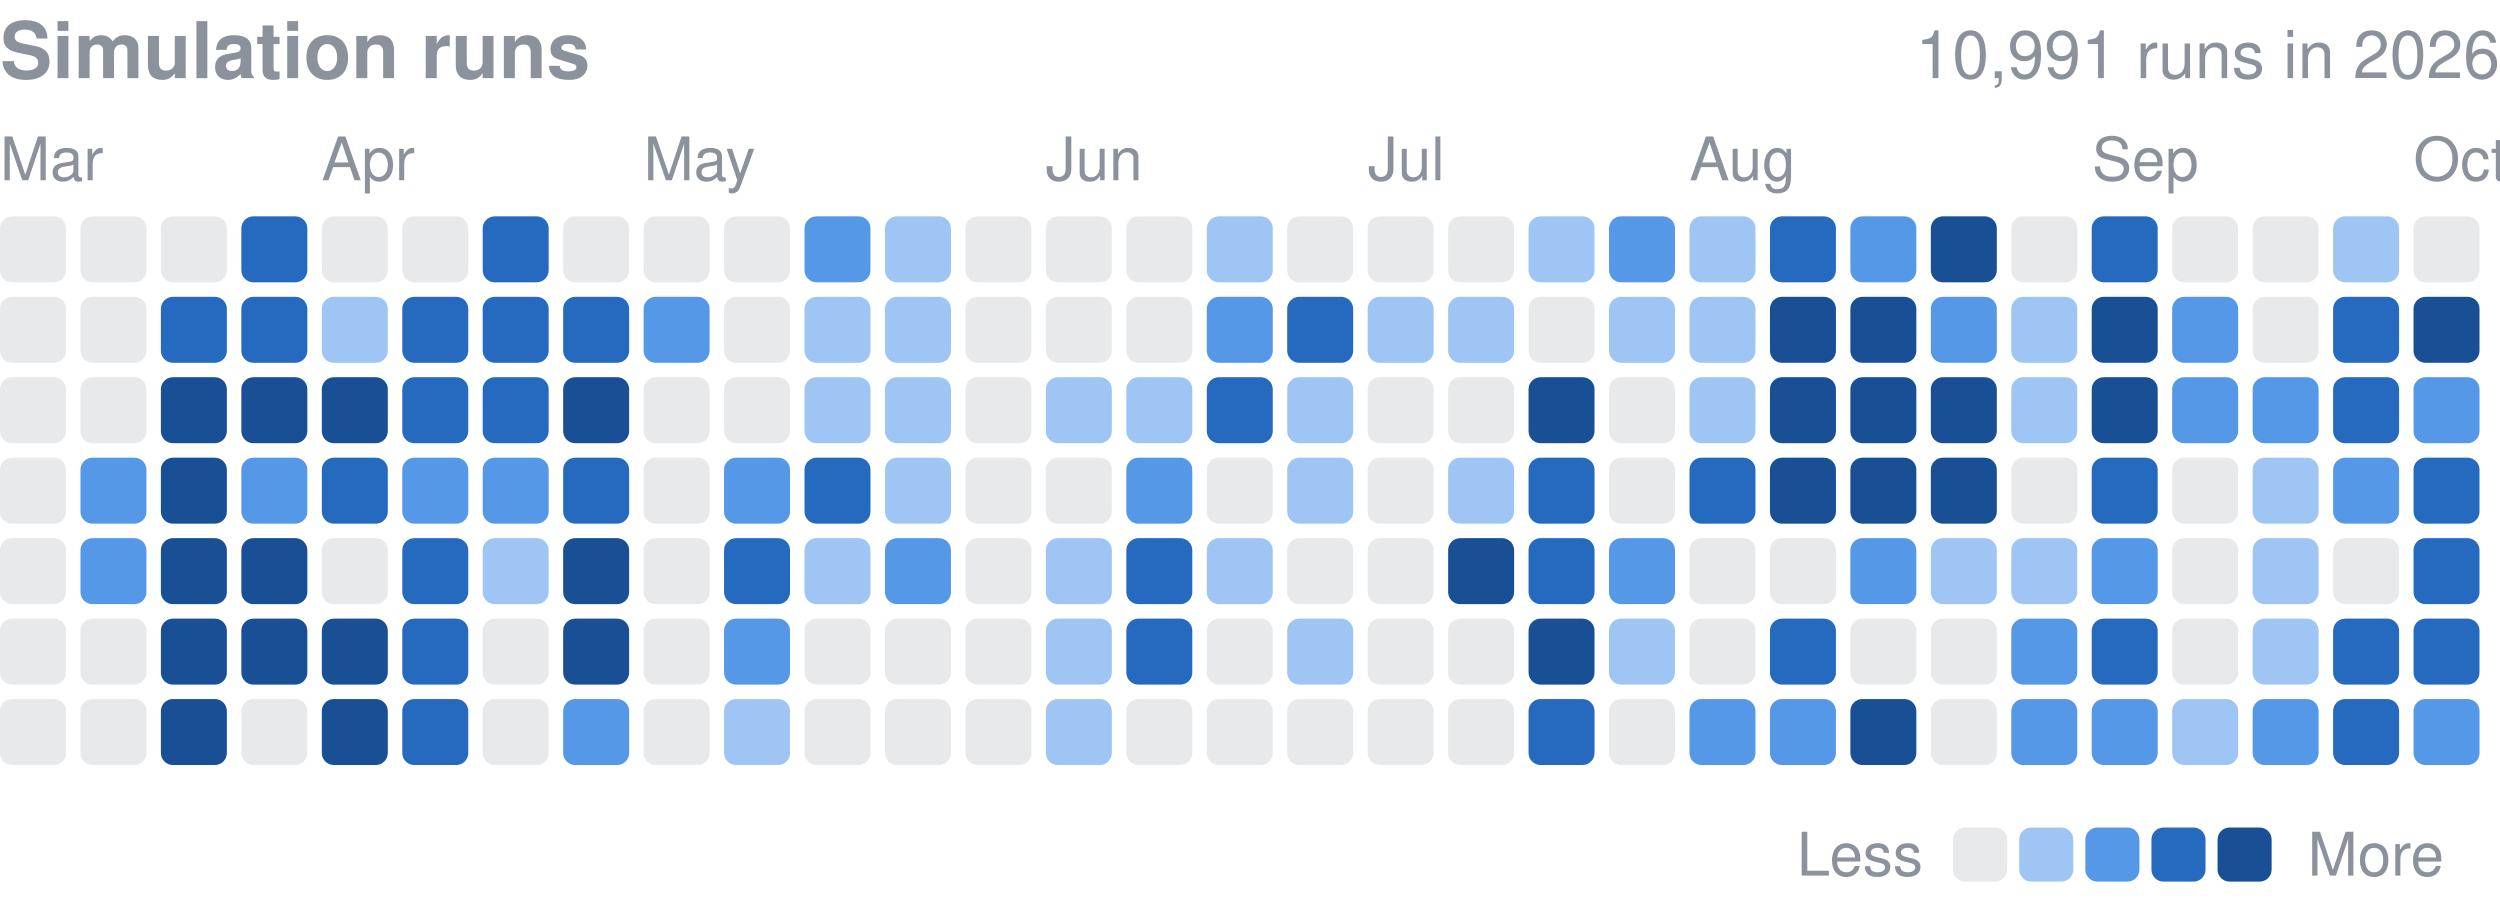
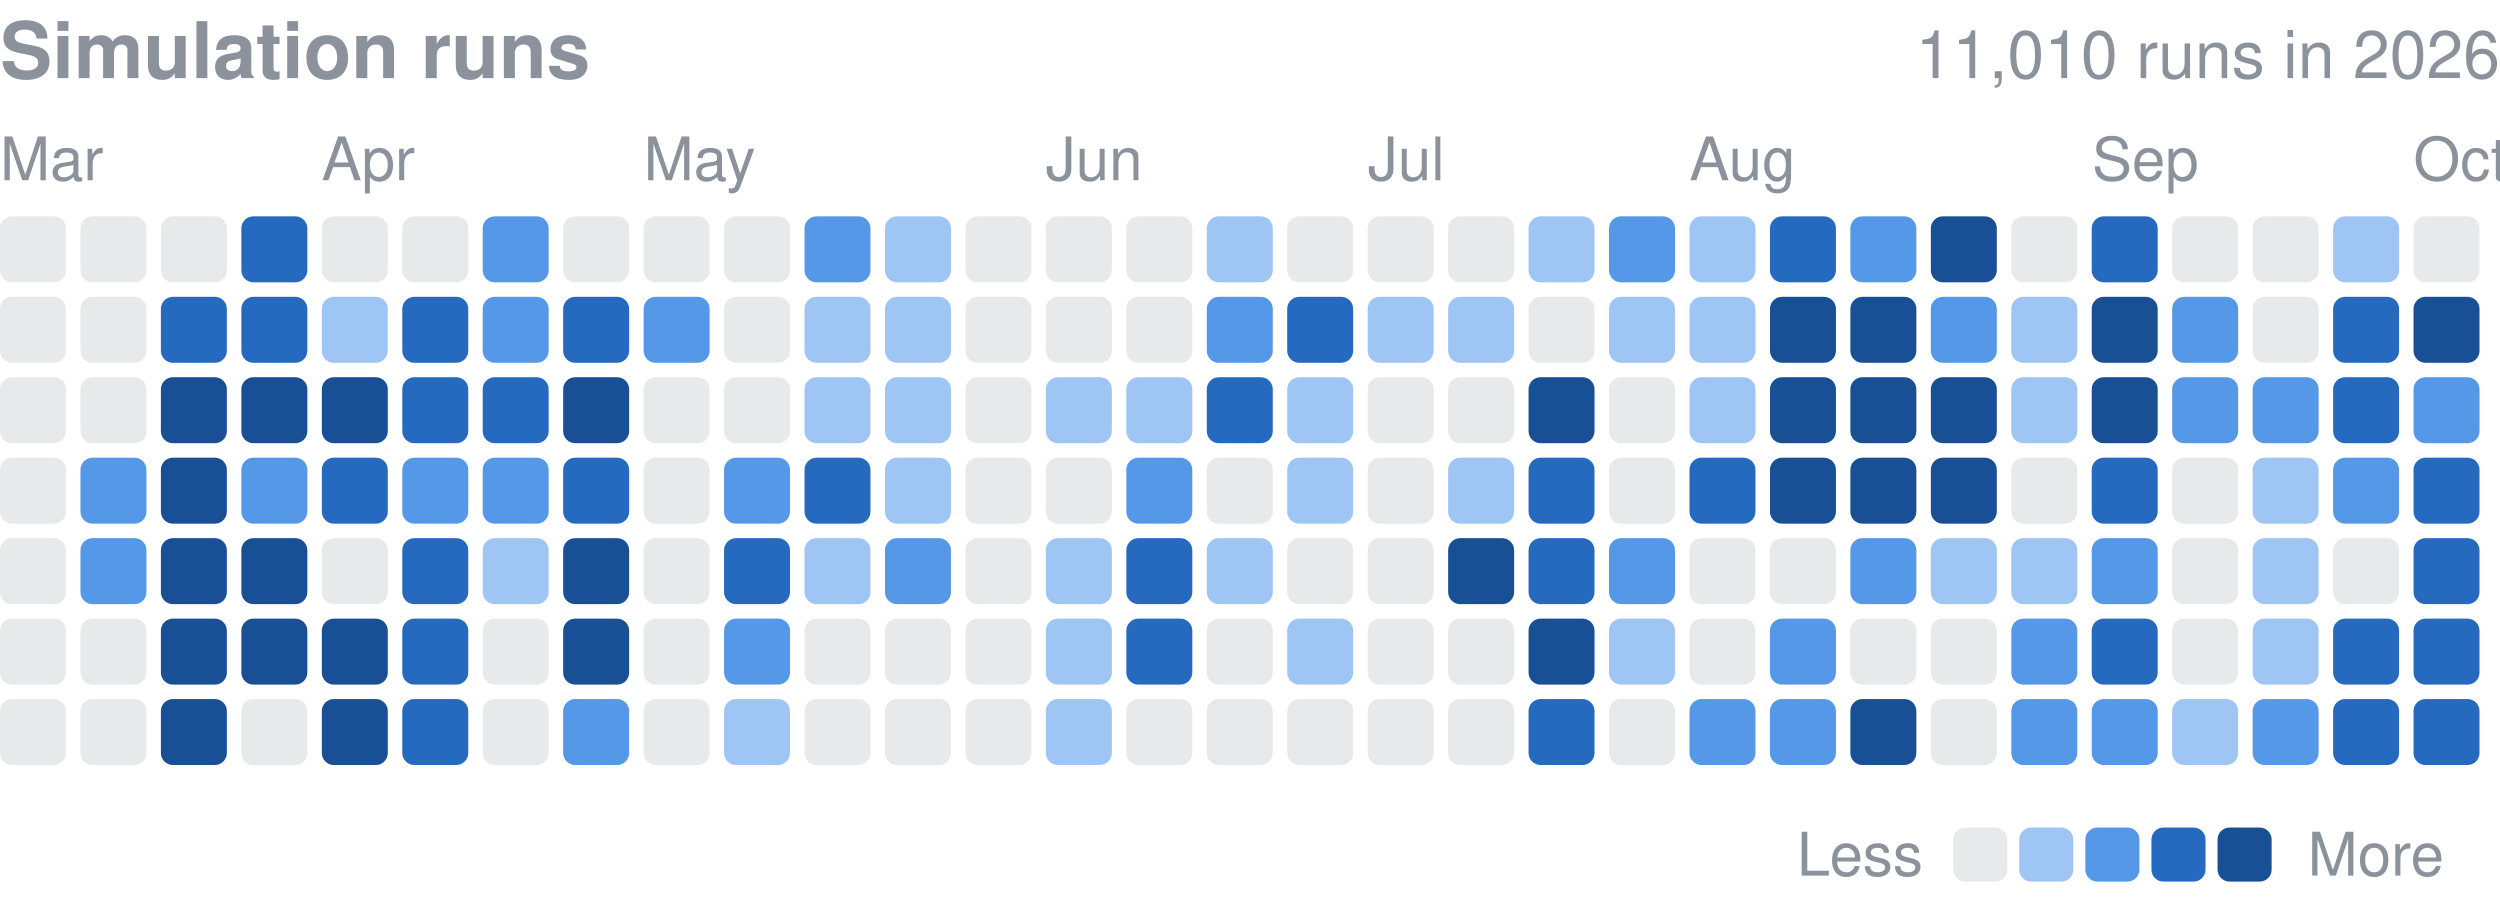
<svg xmlns="http://www.w3.org/2000/svg" width="416" height="152" viewBox="0 0 416 152" role="img" aria-label="Finished simulation runs per day in 2026">
  <style>text{font-family:-apple-system,BlinkMacSystemFont,"Segoe UI",Helvetica,Arial,sans-serif}</style>
  <text x="0" y="13" font-size="13" font-weight="600" fill="#8b929c">Simulation runs</text>
-   <text x="416" y="13" font-size="11" fill="#8b929c" text-anchor="end">10,991 runs in 2026</text>
+   <text x="416" y="13" font-size="11" fill="#8b929c" text-anchor="end">11,010 runs in 2026</text>
  <text x="0.0" y="30" font-size="10" fill="#8b929c">Mar</text>
  <text x="53.5" y="30" font-size="10" fill="#8b929c">Apr</text>
  <text x="107.1" y="30" font-size="10" fill="#8b929c">May</text>
  <text x="174.0" y="30" font-size="10" fill="#8b929c">Jun</text>
  <text x="227.6" y="30" font-size="10" fill="#8b929c">Jul</text>
  <text x="281.1" y="30" font-size="10" fill="#8b929c">Aug</text>
  <text x="348.1" y="30" font-size="10" fill="#8b929c">Sep</text>
  <text x="401.6" y="30" font-size="10" fill="#8b929c">Oct</text>
  <rect x="0.00" y="36.00" width="10.98" height="10.98" rx="2.0" fill="#8b929c" opacity="0.2" />
  <rect x="0.00" y="49.39" width="10.98" height="10.98" rx="2.0" fill="#8b929c" opacity="0.2" />
  <rect x="0.00" y="62.77" width="10.98" height="10.98" rx="2.0" fill="#8b929c" opacity="0.2" />
  <rect x="0.00" y="76.16" width="10.98" height="10.98" rx="2.0" fill="#8b929c" opacity="0.2" />
  <rect x="0.00" y="89.55" width="10.98" height="10.98" rx="2.0" fill="#8b929c" opacity="0.2" />
  <rect x="0.00" y="102.94" width="10.98" height="10.98" rx="2.0" fill="#8b929c" opacity="0.2" />
  <rect x="0.00" y="116.32" width="10.98" height="10.98" rx="2.0" fill="#8b929c" opacity="0.2" />
  <rect x="13.39" y="36.00" width="10.98" height="10.98" rx="2.0" fill="#8b929c" opacity="0.2" />
  <rect x="13.39" y="49.39" width="10.98" height="10.98" rx="2.0" fill="#8b929c" opacity="0.2" />
  <rect x="13.39" y="62.77" width="10.98" height="10.98" rx="2.0" fill="#8b929c" opacity="0.2" />
  <rect x="13.39" y="76.16" width="10.98" height="10.98" rx="2.0" fill="#5598e7" />
  <rect x="13.39" y="89.55" width="10.98" height="10.98" rx="2.0" fill="#5598e7" />
  <rect x="13.39" y="102.94" width="10.98" height="10.98" rx="2.0" fill="#8b929c" opacity="0.2" />
  <rect x="13.39" y="116.32" width="10.98" height="10.98" rx="2.0" fill="#8b929c" opacity="0.2" />
  <rect x="26.77" y="36.00" width="10.98" height="10.98" rx="2.0" fill="#8b929c" opacity="0.2" />
  <rect x="26.77" y="49.39" width="10.98" height="10.98" rx="2.0" fill="#256abf" />
  <rect x="26.77" y="62.77" width="10.98" height="10.98" rx="2.0" fill="#184f95" />
  <rect x="26.77" y="76.16" width="10.98" height="10.98" rx="2.0" fill="#184f95" />
  <rect x="26.77" y="89.55" width="10.98" height="10.98" rx="2.0" fill="#184f95" />
  <rect x="26.77" y="102.94" width="10.98" height="10.98" rx="2.0" fill="#184f95" />
  <rect x="26.77" y="116.32" width="10.98" height="10.98" rx="2.0" fill="#184f95" />
  <rect x="40.16" y="36.00" width="10.98" height="10.98" rx="2.0" fill="#256abf" />
  <rect x="40.16" y="49.39" width="10.98" height="10.98" rx="2.0" fill="#256abf" />
  <rect x="40.16" y="62.77" width="10.98" height="10.98" rx="2.0" fill="#184f95" />
  <rect x="40.16" y="76.16" width="10.98" height="10.98" rx="2.0" fill="#5598e7" />
  <rect x="40.16" y="89.55" width="10.98" height="10.98" rx="2.0" fill="#184f95" />
  <rect x="40.16" y="102.94" width="10.98" height="10.98" rx="2.0" fill="#184f95" />
  <rect x="40.16" y="116.32" width="10.98" height="10.98" rx="2.0" fill="#8b929c" opacity="0.2" />
  <rect x="53.55" y="36.00" width="10.98" height="10.98" rx="2.0" fill="#8b929c" opacity="0.2" />
  <rect x="53.55" y="49.39" width="10.98" height="10.98" rx="2.0" fill="#9ec5f4" />
  <rect x="53.55" y="62.77" width="10.98" height="10.98" rx="2.0" fill="#184f95" />
  <rect x="53.55" y="76.16" width="10.98" height="10.98" rx="2.0" fill="#256abf" />
  <rect x="53.55" y="89.55" width="10.98" height="10.98" rx="2.0" fill="#8b929c" opacity="0.2" />
  <rect x="53.55" y="102.94" width="10.98" height="10.98" rx="2.0" fill="#184f95" />
  <rect x="53.55" y="116.32" width="10.98" height="10.98" rx="2.0" fill="#184f95" />
  <rect x="66.94" y="36.00" width="10.98" height="10.98" rx="2.0" fill="#8b929c" opacity="0.2" />
  <rect x="66.94" y="49.39" width="10.98" height="10.98" rx="2.0" fill="#256abf" />
  <rect x="66.94" y="62.77" width="10.98" height="10.98" rx="2.0" fill="#256abf" />
  <rect x="66.94" y="76.16" width="10.98" height="10.98" rx="2.0" fill="#5598e7" />
  <rect x="66.94" y="89.55" width="10.98" height="10.98" rx="2.0" fill="#256abf" />
  <rect x="66.94" y="102.94" width="10.98" height="10.98" rx="2.0" fill="#256abf" />
  <rect x="66.94" y="116.32" width="10.98" height="10.98" rx="2.0" fill="#256abf" />
-   <rect x="80.32" y="36.00" width="10.98" height="10.98" rx="2.0" fill="#256abf" />
-   <rect x="80.32" y="49.39" width="10.98" height="10.98" rx="2.0" fill="#256abf" />
+   <rect x="80.32" y="36.00" width="10.98" height="10.98" rx="2.0" fill="#5598e7" />
+   <rect x="80.32" y="49.39" width="10.98" height="10.98" rx="2.0" fill="#5598e7" />
  <rect x="80.32" y="62.77" width="10.98" height="10.98" rx="2.0" fill="#256abf" />
  <rect x="80.32" y="76.16" width="10.98" height="10.98" rx="2.0" fill="#5598e7" />
  <rect x="80.32" y="89.55" width="10.98" height="10.98" rx="2.0" fill="#9ec5f4" />
  <rect x="80.32" y="102.94" width="10.98" height="10.98" rx="2.0" fill="#8b929c" opacity="0.2" />
  <rect x="80.32" y="116.32" width="10.98" height="10.98" rx="2.0" fill="#8b929c" opacity="0.2" />
  <rect x="93.71" y="36.00" width="10.98" height="10.98" rx="2.0" fill="#8b929c" opacity="0.2" />
  <rect x="93.71" y="49.39" width="10.98" height="10.98" rx="2.0" fill="#256abf" />
  <rect x="93.71" y="62.77" width="10.98" height="10.98" rx="2.0" fill="#184f95" />
  <rect x="93.71" y="76.16" width="10.98" height="10.98" rx="2.0" fill="#256abf" />
  <rect x="93.71" y="89.55" width="10.98" height="10.98" rx="2.0" fill="#184f95" />
  <rect x="93.71" y="102.94" width="10.98" height="10.98" rx="2.0" fill="#184f95" />
  <rect x="93.71" y="116.32" width="10.98" height="10.98" rx="2.0" fill="#5598e7" />
  <rect x="107.10" y="36.00" width="10.98" height="10.98" rx="2.0" fill="#8b929c" opacity="0.2" />
  <rect x="107.10" y="49.39" width="10.98" height="10.98" rx="2.0" fill="#5598e7" />
  <rect x="107.10" y="62.77" width="10.98" height="10.98" rx="2.0" fill="#8b929c" opacity="0.2" />
  <rect x="107.10" y="76.16" width="10.98" height="10.98" rx="2.0" fill="#8b929c" opacity="0.2" />
  <rect x="107.10" y="89.55" width="10.98" height="10.98" rx="2.0" fill="#8b929c" opacity="0.2" />
  <rect x="107.10" y="102.94" width="10.98" height="10.98" rx="2.0" fill="#8b929c" opacity="0.2" />
  <rect x="107.10" y="116.32" width="10.98" height="10.98" rx="2.0" fill="#8b929c" opacity="0.2" />
  <rect x="120.48" y="36.00" width="10.98" height="10.98" rx="2.0" fill="#8b929c" opacity="0.2" />
  <rect x="120.48" y="49.39" width="10.98" height="10.98" rx="2.0" fill="#8b929c" opacity="0.2" />
  <rect x="120.48" y="62.77" width="10.98" height="10.98" rx="2.0" fill="#8b929c" opacity="0.2" />
  <rect x="120.48" y="76.16" width="10.98" height="10.98" rx="2.0" fill="#5598e7" />
  <rect x="120.48" y="89.55" width="10.98" height="10.98" rx="2.0" fill="#256abf" />
  <rect x="120.48" y="102.94" width="10.98" height="10.98" rx="2.0" fill="#5598e7" />
  <rect x="120.48" y="116.32" width="10.98" height="10.98" rx="2.0" fill="#9ec5f4" />
  <rect x="133.87" y="36.00" width="10.98" height="10.98" rx="2.0" fill="#5598e7" />
  <rect x="133.87" y="49.39" width="10.98" height="10.98" rx="2.0" fill="#9ec5f4" />
  <rect x="133.87" y="62.77" width="10.98" height="10.98" rx="2.0" fill="#9ec5f4" />
  <rect x="133.87" y="76.16" width="10.98" height="10.98" rx="2.0" fill="#256abf" />
  <rect x="133.87" y="89.55" width="10.98" height="10.98" rx="2.0" fill="#9ec5f4" />
  <rect x="133.87" y="102.94" width="10.98" height="10.98" rx="2.0" fill="#8b929c" opacity="0.2" />
  <rect x="133.87" y="116.32" width="10.98" height="10.98" rx="2.0" fill="#8b929c" opacity="0.2" />
  <rect x="147.26" y="36.00" width="10.98" height="10.98" rx="2.0" fill="#9ec5f4" />
  <rect x="147.26" y="49.39" width="10.98" height="10.98" rx="2.0" fill="#9ec5f4" />
  <rect x="147.26" y="62.77" width="10.98" height="10.98" rx="2.0" fill="#9ec5f4" />
  <rect x="147.26" y="76.16" width="10.98" height="10.98" rx="2.0" fill="#9ec5f4" />
  <rect x="147.26" y="89.55" width="10.98" height="10.98" rx="2.0" fill="#5598e7" />
  <rect x="147.26" y="102.94" width="10.98" height="10.98" rx="2.0" fill="#8b929c" opacity="0.2" />
  <rect x="147.26" y="116.32" width="10.98" height="10.98" rx="2.0" fill="#8b929c" opacity="0.2" />
  <rect x="160.65" y="36.00" width="10.98" height="10.98" rx="2.0" fill="#8b929c" opacity="0.2" />
  <rect x="160.65" y="49.39" width="10.98" height="10.98" rx="2.0" fill="#8b929c" opacity="0.2" />
  <rect x="160.65" y="62.77" width="10.98" height="10.98" rx="2.0" fill="#8b929c" opacity="0.2" />
  <rect x="160.65" y="76.16" width="10.98" height="10.98" rx="2.0" fill="#8b929c" opacity="0.2" />
  <rect x="160.65" y="89.55" width="10.98" height="10.98" rx="2.0" fill="#8b929c" opacity="0.2" />
  <rect x="160.65" y="102.94" width="10.98" height="10.98" rx="2.0" fill="#8b929c" opacity="0.2" />
  <rect x="160.65" y="116.32" width="10.98" height="10.98" rx="2.0" fill="#8b929c" opacity="0.2" />
  <rect x="174.03" y="36.00" width="10.98" height="10.98" rx="2.0" fill="#8b929c" opacity="0.2" />
  <rect x="174.03" y="49.39" width="10.98" height="10.98" rx="2.0" fill="#8b929c" opacity="0.2" />
  <rect x="174.03" y="62.77" width="10.98" height="10.98" rx="2.0" fill="#9ec5f4" />
  <rect x="174.03" y="76.16" width="10.98" height="10.98" rx="2.0" fill="#8b929c" opacity="0.2" />
  <rect x="174.03" y="89.55" width="10.98" height="10.98" rx="2.0" fill="#9ec5f4" />
  <rect x="174.03" y="102.94" width="10.98" height="10.98" rx="2.0" fill="#9ec5f4" />
  <rect x="174.03" y="116.32" width="10.98" height="10.98" rx="2.0" fill="#9ec5f4" />
  <rect x="187.42" y="36.00" width="10.98" height="10.98" rx="2.0" fill="#8b929c" opacity="0.2" />
  <rect x="187.42" y="49.39" width="10.98" height="10.98" rx="2.0" fill="#8b929c" opacity="0.2" />
  <rect x="187.42" y="62.77" width="10.98" height="10.98" rx="2.0" fill="#9ec5f4" />
  <rect x="187.42" y="76.16" width="10.98" height="10.98" rx="2.0" fill="#5598e7" />
  <rect x="187.42" y="89.55" width="10.98" height="10.98" rx="2.0" fill="#256abf" />
  <rect x="187.42" y="102.94" width="10.98" height="10.98" rx="2.0" fill="#256abf" />
  <rect x="187.42" y="116.32" width="10.98" height="10.98" rx="2.0" fill="#8b929c" opacity="0.2" />
  <rect x="200.81" y="36.00" width="10.98" height="10.98" rx="2.0" fill="#9ec5f4" />
  <rect x="200.81" y="49.39" width="10.98" height="10.98" rx="2.0" fill="#5598e7" />
  <rect x="200.81" y="62.77" width="10.98" height="10.98" rx="2.0" fill="#256abf" />
  <rect x="200.81" y="76.16" width="10.98" height="10.98" rx="2.0" fill="#8b929c" opacity="0.2" />
  <rect x="200.81" y="89.55" width="10.98" height="10.98" rx="2.0" fill="#9ec5f4" />
  <rect x="200.81" y="102.94" width="10.98" height="10.98" rx="2.0" fill="#8b929c" opacity="0.2" />
  <rect x="200.81" y="116.32" width="10.98" height="10.98" rx="2.0" fill="#8b929c" opacity="0.2" />
  <rect x="214.19" y="36.00" width="10.98" height="10.98" rx="2.0" fill="#8b929c" opacity="0.2" />
  <rect x="214.19" y="49.39" width="10.98" height="10.98" rx="2.0" fill="#256abf" />
  <rect x="214.19" y="62.77" width="10.98" height="10.98" rx="2.0" fill="#9ec5f4" />
  <rect x="214.19" y="76.16" width="10.98" height="10.98" rx="2.0" fill="#9ec5f4" />
  <rect x="214.19" y="89.55" width="10.98" height="10.98" rx="2.0" fill="#8b929c" opacity="0.2" />
  <rect x="214.19" y="102.94" width="10.98" height="10.98" rx="2.0" fill="#9ec5f4" />
  <rect x="214.19" y="116.32" width="10.98" height="10.98" rx="2.0" fill="#8b929c" opacity="0.2" />
  <rect x="227.58" y="36.00" width="10.98" height="10.98" rx="2.0" fill="#8b929c" opacity="0.2" />
  <rect x="227.58" y="49.39" width="10.98" height="10.98" rx="2.0" fill="#9ec5f4" />
  <rect x="227.58" y="62.77" width="10.98" height="10.98" rx="2.0" fill="#8b929c" opacity="0.2" />
  <rect x="227.58" y="76.16" width="10.98" height="10.98" rx="2.0" fill="#8b929c" opacity="0.2" />
  <rect x="227.58" y="89.55" width="10.98" height="10.98" rx="2.0" fill="#8b929c" opacity="0.2" />
  <rect x="227.58" y="102.94" width="10.98" height="10.98" rx="2.0" fill="#8b929c" opacity="0.2" />
  <rect x="227.58" y="116.32" width="10.98" height="10.98" rx="2.0" fill="#8b929c" opacity="0.2" />
  <rect x="240.97" y="36.00" width="10.98" height="10.98" rx="2.0" fill="#8b929c" opacity="0.2" />
  <rect x="240.97" y="49.39" width="10.98" height="10.98" rx="2.0" fill="#9ec5f4" />
  <rect x="240.97" y="62.77" width="10.98" height="10.98" rx="2.0" fill="#8b929c" opacity="0.2" />
  <rect x="240.97" y="76.16" width="10.98" height="10.98" rx="2.0" fill="#9ec5f4" />
  <rect x="240.97" y="89.55" width="10.98" height="10.98" rx="2.0" fill="#184f95" />
  <rect x="240.97" y="102.94" width="10.98" height="10.98" rx="2.0" fill="#8b929c" opacity="0.2" />
  <rect x="240.97" y="116.32" width="10.98" height="10.98" rx="2.0" fill="#8b929c" opacity="0.2" />
  <rect x="254.35" y="36.00" width="10.98" height="10.98" rx="2.0" fill="#9ec5f4" />
  <rect x="254.35" y="49.39" width="10.98" height="10.98" rx="2.0" fill="#8b929c" opacity="0.2" />
  <rect x="254.35" y="62.77" width="10.98" height="10.98" rx="2.0" fill="#184f95" />
  <rect x="254.35" y="76.16" width="10.98" height="10.98" rx="2.0" fill="#256abf" />
  <rect x="254.35" y="89.55" width="10.98" height="10.98" rx="2.0" fill="#256abf" />
  <rect x="254.35" y="102.94" width="10.98" height="10.98" rx="2.0" fill="#184f95" />
  <rect x="254.35" y="116.32" width="10.98" height="10.98" rx="2.0" fill="#256abf" />
  <rect x="267.74" y="36.00" width="10.98" height="10.98" rx="2.0" fill="#5598e7" />
  <rect x="267.74" y="49.39" width="10.98" height="10.98" rx="2.0" fill="#9ec5f4" />
  <rect x="267.74" y="62.77" width="10.98" height="10.98" rx="2.0" fill="#8b929c" opacity="0.2" />
  <rect x="267.74" y="76.16" width="10.98" height="10.98" rx="2.0" fill="#8b929c" opacity="0.2" />
  <rect x="267.74" y="89.55" width="10.98" height="10.98" rx="2.0" fill="#5598e7" />
  <rect x="267.74" y="102.94" width="10.98" height="10.98" rx="2.0" fill="#9ec5f4" />
  <rect x="267.74" y="116.32" width="10.98" height="10.98" rx="2.0" fill="#8b929c" opacity="0.2" />
  <rect x="281.13" y="36.00" width="10.98" height="10.98" rx="2.0" fill="#9ec5f4" />
  <rect x="281.13" y="49.39" width="10.98" height="10.98" rx="2.0" fill="#9ec5f4" />
  <rect x="281.13" y="62.77" width="10.98" height="10.98" rx="2.0" fill="#9ec5f4" />
  <rect x="281.13" y="76.16" width="10.98" height="10.98" rx="2.0" fill="#256abf" />
  <rect x="281.13" y="89.55" width="10.98" height="10.98" rx="2.0" fill="#8b929c" opacity="0.2" />
  <rect x="281.13" y="102.94" width="10.98" height="10.98" rx="2.0" fill="#8b929c" opacity="0.2" />
  <rect x="281.13" y="116.32" width="10.98" height="10.98" rx="2.0" fill="#5598e7" />
  <rect x="294.52" y="36.00" width="10.98" height="10.98" rx="2.0" fill="#256abf" />
  <rect x="294.52" y="49.39" width="10.98" height="10.98" rx="2.0" fill="#184f95" />
  <rect x="294.52" y="62.77" width="10.98" height="10.98" rx="2.0" fill="#184f95" />
  <rect x="294.52" y="76.16" width="10.98" height="10.98" rx="2.0" fill="#184f95" />
  <rect x="294.52" y="89.55" width="10.98" height="10.98" rx="2.0" fill="#8b929c" opacity="0.2" />
-   <rect x="294.52" y="102.94" width="10.98" height="10.98" rx="2.0" fill="#256abf" />
+   <rect x="294.52" y="102.94" width="10.98" height="10.98" rx="2.0" fill="#5598e7" />
  <rect x="294.52" y="116.32" width="10.98" height="10.98" rx="2.0" fill="#5598e7" />
  <rect x="307.90" y="36.00" width="10.98" height="10.98" rx="2.0" fill="#5598e7" />
  <rect x="307.90" y="49.39" width="10.98" height="10.98" rx="2.0" fill="#184f95" />
  <rect x="307.90" y="62.77" width="10.98" height="10.98" rx="2.0" fill="#184f95" />
  <rect x="307.90" y="76.16" width="10.98" height="10.98" rx="2.0" fill="#184f95" />
  <rect x="307.90" y="89.55" width="10.98" height="10.98" rx="2.0" fill="#5598e7" />
  <rect x="307.90" y="102.94" width="10.98" height="10.98" rx="2.0" fill="#8b929c" opacity="0.2" />
  <rect x="307.90" y="116.32" width="10.98" height="10.98" rx="2.0" fill="#184f95" />
  <rect x="321.29" y="36.00" width="10.98" height="10.98" rx="2.0" fill="#184f95" />
  <rect x="321.29" y="49.39" width="10.98" height="10.98" rx="2.0" fill="#5598e7" />
  <rect x="321.29" y="62.77" width="10.98" height="10.98" rx="2.0" fill="#184f95" />
  <rect x="321.29" y="76.16" width="10.98" height="10.98" rx="2.0" fill="#184f95" />
  <rect x="321.29" y="89.55" width="10.98" height="10.98" rx="2.0" fill="#9ec5f4" />
  <rect x="321.29" y="102.94" width="10.98" height="10.98" rx="2.0" fill="#8b929c" opacity="0.2" />
  <rect x="321.29" y="116.32" width="10.98" height="10.98" rx="2.0" fill="#8b929c" opacity="0.2" />
  <rect x="334.68" y="36.00" width="10.98" height="10.98" rx="2.0" fill="#8b929c" opacity="0.2" />
  <rect x="334.68" y="49.39" width="10.98" height="10.98" rx="2.0" fill="#9ec5f4" />
  <rect x="334.68" y="62.77" width="10.98" height="10.98" rx="2.0" fill="#9ec5f4" />
  <rect x="334.68" y="76.16" width="10.98" height="10.98" rx="2.0" fill="#8b929c" opacity="0.2" />
  <rect x="334.68" y="89.55" width="10.98" height="10.98" rx="2.0" fill="#9ec5f4" />
  <rect x="334.68" y="102.94" width="10.98" height="10.98" rx="2.0" fill="#5598e7" />
  <rect x="334.68" y="116.32" width="10.98" height="10.98" rx="2.0" fill="#5598e7" />
  <rect x="348.06" y="36.00" width="10.98" height="10.98" rx="2.0" fill="#256abf" />
  <rect x="348.06" y="49.39" width="10.98" height="10.98" rx="2.0" fill="#184f95" />
  <rect x="348.06" y="62.77" width="10.98" height="10.98" rx="2.0" fill="#184f95" />
  <rect x="348.06" y="76.16" width="10.98" height="10.98" rx="2.0" fill="#256abf" />
  <rect x="348.06" y="89.55" width="10.98" height="10.98" rx="2.0" fill="#5598e7" />
  <rect x="348.06" y="102.94" width="10.98" height="10.98" rx="2.0" fill="#256abf" />
  <rect x="348.06" y="116.32" width="10.98" height="10.98" rx="2.0" fill="#5598e7" />
  <rect x="361.45" y="36.00" width="10.98" height="10.98" rx="2.0" fill="#8b929c" opacity="0.2" />
  <rect x="361.45" y="49.39" width="10.98" height="10.98" rx="2.0" fill="#5598e7" />
  <rect x="361.45" y="62.77" width="10.98" height="10.98" rx="2.0" fill="#5598e7" />
  <rect x="361.45" y="76.16" width="10.98" height="10.98" rx="2.0" fill="#8b929c" opacity="0.2" />
  <rect x="361.45" y="89.55" width="10.98" height="10.98" rx="2.0" fill="#8b929c" opacity="0.2" />
  <rect x="361.45" y="102.94" width="10.98" height="10.98" rx="2.0" fill="#8b929c" opacity="0.2" />
  <rect x="361.45" y="116.32" width="10.98" height="10.98" rx="2.0" fill="#9ec5f4" />
  <rect x="374.84" y="36.00" width="10.98" height="10.98" rx="2.0" fill="#8b929c" opacity="0.2" />
  <rect x="374.84" y="49.39" width="10.98" height="10.98" rx="2.0" fill="#8b929c" opacity="0.2" />
  <rect x="374.84" y="62.77" width="10.98" height="10.98" rx="2.0" fill="#5598e7" />
  <rect x="374.84" y="76.16" width="10.98" height="10.98" rx="2.0" fill="#9ec5f4" />
  <rect x="374.84" y="89.55" width="10.98" height="10.98" rx="2.0" fill="#9ec5f4" />
  <rect x="374.84" y="102.94" width="10.98" height="10.98" rx="2.0" fill="#9ec5f4" />
  <rect x="374.84" y="116.32" width="10.98" height="10.98" rx="2.0" fill="#5598e7" />
  <rect x="388.23" y="36.00" width="10.98" height="10.98" rx="2.0" fill="#9ec5f4" />
  <rect x="388.23" y="49.39" width="10.98" height="10.98" rx="2.0" fill="#256abf" />
  <rect x="388.23" y="62.77" width="10.98" height="10.98" rx="2.0" fill="#256abf" />
  <rect x="388.23" y="76.16" width="10.98" height="10.98" rx="2.0" fill="#5598e7" />
  <rect x="388.23" y="89.55" width="10.98" height="10.98" rx="2.0" fill="#8b929c" opacity="0.2" />
  <rect x="388.23" y="102.94" width="10.98" height="10.98" rx="2.0" fill="#256abf" />
  <rect x="388.23" y="116.32" width="10.98" height="10.98" rx="2.0" fill="#256abf" />
  <rect x="401.61" y="36.00" width="10.98" height="10.98" rx="2.0" fill="#8b929c" opacity="0.2" />
  <rect x="401.61" y="49.39" width="10.98" height="10.98" rx="2.0" fill="#184f95" />
  <rect x="401.61" y="62.77" width="10.98" height="10.98" rx="2.0" fill="#5598e7" />
  <rect x="401.61" y="76.16" width="10.98" height="10.98" rx="2.0" fill="#256abf" />
  <rect x="401.61" y="89.55" width="10.98" height="10.98" rx="2.0" fill="#256abf" />
  <rect x="401.61" y="102.94" width="10.98" height="10.98" rx="2.0" fill="#256abf" />
-   <rect x="401.61" y="116.32" width="10.98" height="10.98" rx="2.0" fill="#5598e7" />
+   <rect x="401.61" y="116.32" width="10.98" height="10.98" rx="2.0" fill="#256abf" />
  <text x="299" y="145.7" font-size="10" fill="#8b929c">Less</text>
  <rect x="325" y="137.7" width="9" height="9" rx="2.0" fill="#8b929c" opacity="0.2" />
  <rect x="336.0" y="137.7" width="9" height="9" rx="2.0" fill="#9ec5f4" />
  <rect x="347.0" y="137.7" width="9" height="9" rx="2.0" fill="#5598e7" />
  <rect x="358.0" y="137.7" width="9" height="9" rx="2.0" fill="#256abf" />
  <rect x="369.0" y="137.7" width="9" height="9" rx="2.0" fill="#184f95" />
  <text x="384.0" y="145.7" font-size="10" fill="#8b929c">More</text>
</svg>
